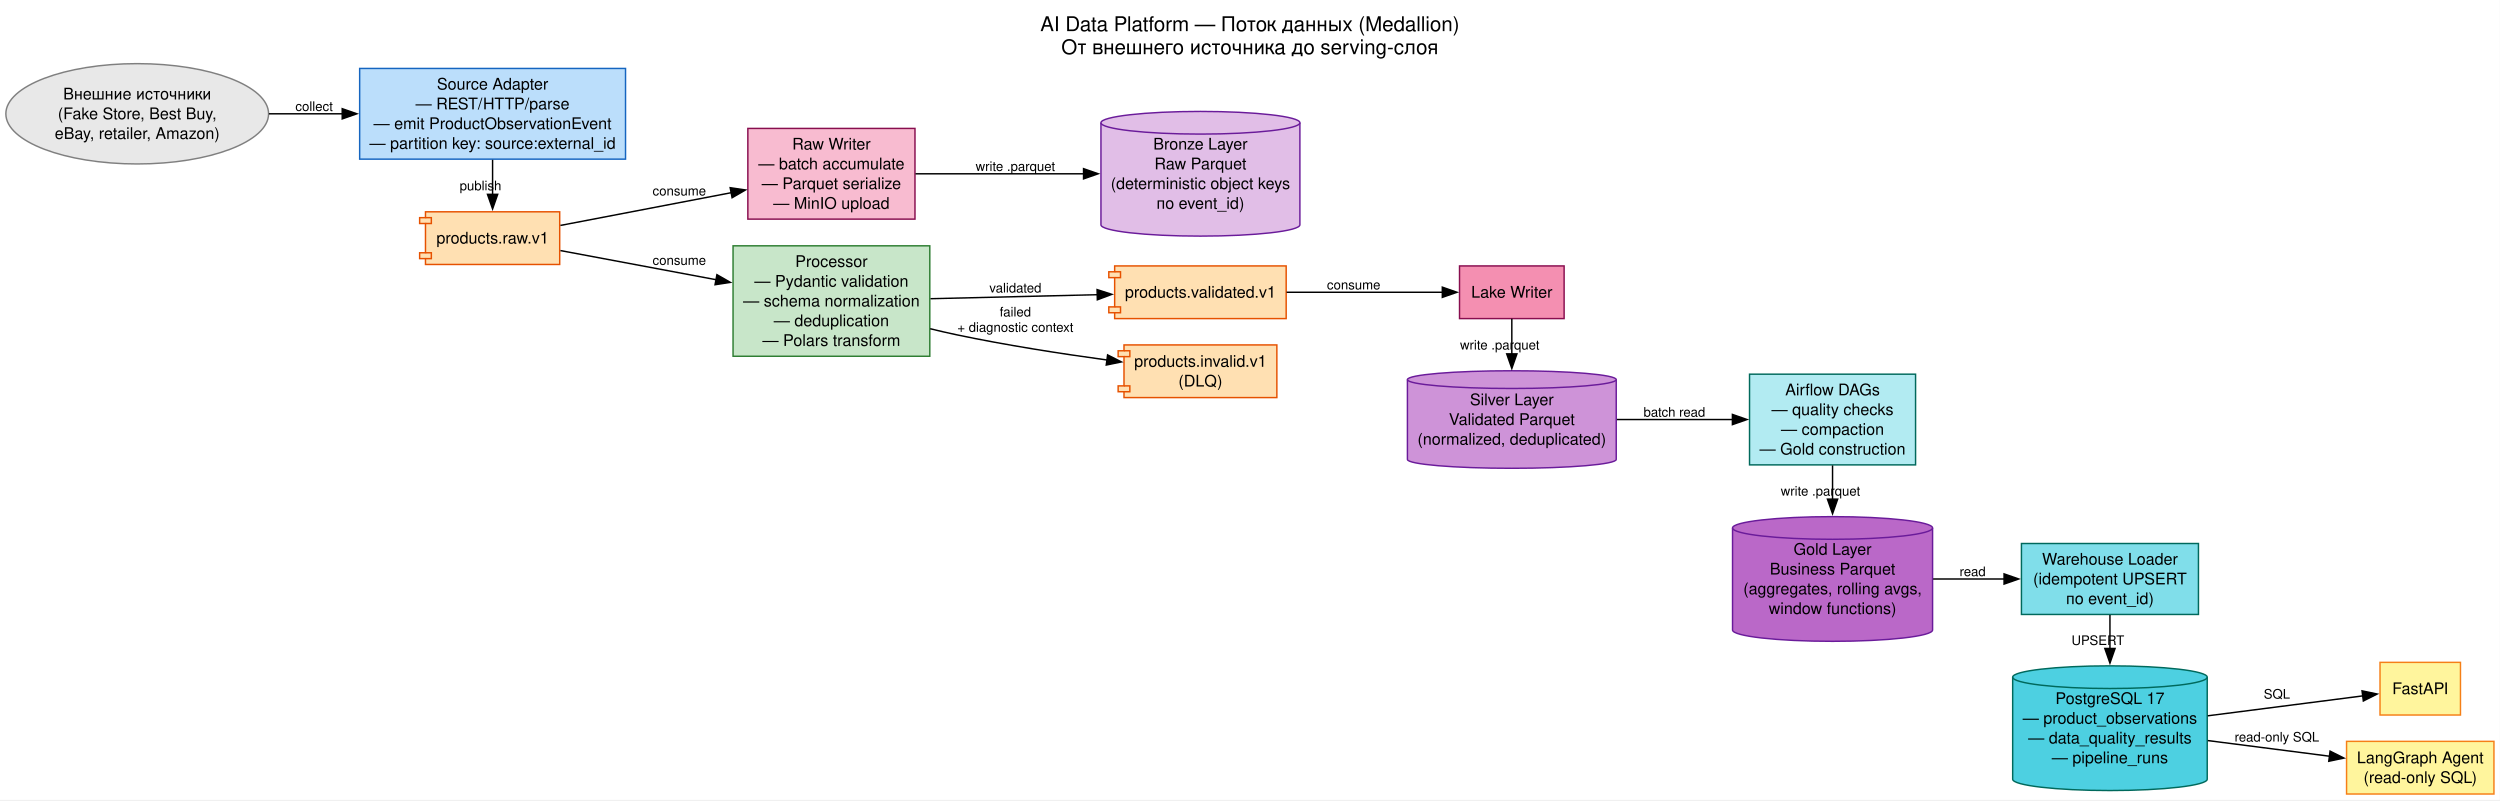
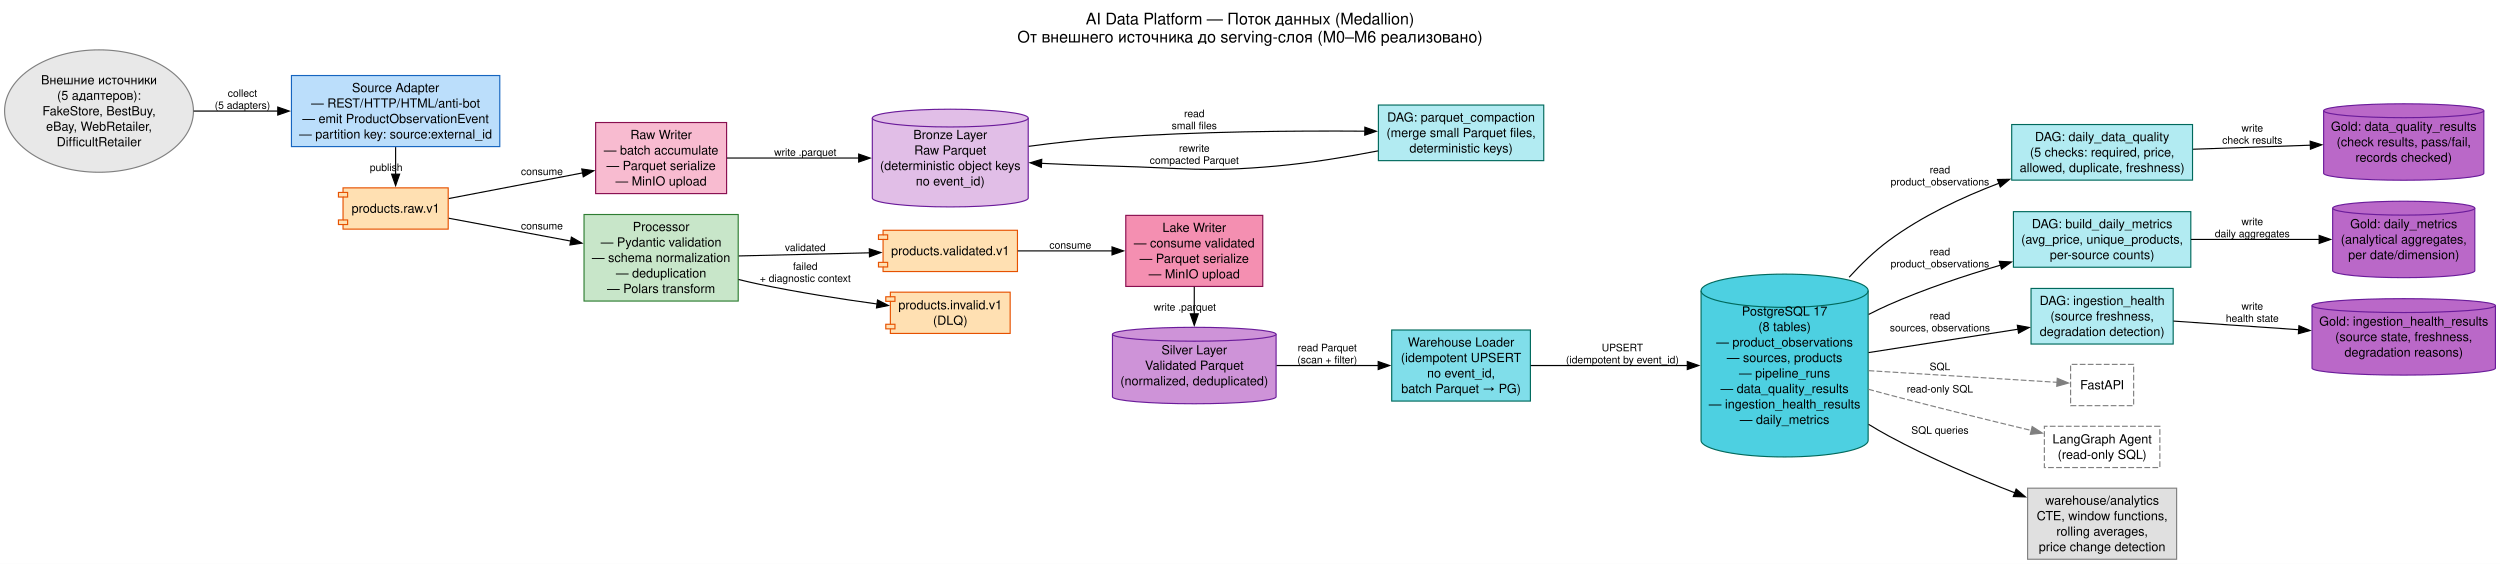
- <svg xmlns="http://www.w3.org/2000/svg" width="1709pt" height="547pt" viewBox="0.00 0.00 1709.00 547.00">
-   <g id="graph0" class="graph" transform="scale(1 1) rotate(0) translate(4 542.79)">
-     <polygon fill="white" stroke="none" points="-4,4 -4,-542.79 1704.86,-542.79 1704.86,4 -4,4" />
-     <text xml:space="preserve" text-anchor="middle" x="850.43" y="-521.49" font-family="Helvetica,sans-Serif" font-size="14.00">AI Data Platform — Поток данных (Medallion)</text>
-     <text xml:space="preserve" text-anchor="middle" x="850.43" y="-505.74" font-family="Helvetica,sans-Serif" font-size="14.00">От внешнего источника до serving-слоя</text>
+ <svg xmlns="http://www.w3.org/2000/svg" width="2181pt" height="492pt" viewBox="0.00 0.00 2181.00 492.00">
+   <g id="graph0" class="graph" transform="scale(1 1) rotate(0) translate(4 487.89)">
+     <polygon fill="white" stroke="none" points="-4,4 -4,-487.89 2177.01,-487.89 2177.01,4 -4,4" />
+     <text xml:space="preserve" text-anchor="middle" x="1086.5" y="-466.59" font-family="Helvetica,sans-Serif" font-size="14.00">AI Data Platform — Поток данных (Medallion)</text>
+     <text xml:space="preserve" text-anchor="middle" x="1086.5" y="-450.84" font-family="Helvetica,sans-Serif" font-size="14.00">От внешнего источника до serving-слоя (M0–M6 реализовано)</text>
    <g id="node1" class="node">
-       <ellipse fill="#e8e8e8" stroke="#7f7f7f" cx="89.8" cy="-465" rx="89.8" ry="34.29" />
-       <text xml:space="preserve" text-anchor="middle" x="89.8" y="-474.8" font-family="Helvetica,sans-Serif" font-size="11.00">Внешние источники</text>
-       <text xml:space="preserve" text-anchor="middle" x="89.8" y="-461.3" font-family="Helvetica,sans-Serif" font-size="11.00">(Fake Store, Best Buy,</text>
-       <text xml:space="preserve" text-anchor="middle" x="89.8" y="-447.8" font-family="Helvetica,sans-Serif" font-size="11.00">eBay, retailer, Amazon)</text>
+       <ellipse fill="#e8e8e8" stroke="#7f7f7f" cx="82.38" cy="-391" rx="82.38" ry="53.39" />
+       <text xml:space="preserve" text-anchor="middle" x="82.38" y="-414.3" font-family="Helvetica,sans-Serif" font-size="11.00">Внешние источники</text>
+       <text xml:space="preserve" text-anchor="middle" x="82.38" y="-400.8" font-family="Helvetica,sans-Serif" font-size="11.00">(5 адаптеров):</text>
+       <text xml:space="preserve" text-anchor="middle" x="82.38" y="-387.3" font-family="Helvetica,sans-Serif" font-size="11.00">FakeStore, BestBuy,</text>
+       <text xml:space="preserve" text-anchor="middle" x="82.38" y="-373.8" font-family="Helvetica,sans-Serif" font-size="11.00">eBay, WebRetailer,</text>
+       <text xml:space="preserve" text-anchor="middle" x="82.38" y="-360.3" font-family="Helvetica,sans-Serif" font-size="11.00">DifficultRetailer</text>
    </g>
    <g id="node2" class="node">
-       <polygon fill="#bbdefb" stroke="#1565c0" points="423.61,-496 241.86,-496 241.86,-434 423.61,-434 423.61,-496" />
-       <text xml:space="preserve" text-anchor="middle" x="332.73" y="-481.55" font-family="Helvetica,sans-Serif" font-size="11.00">Source Adapter</text>
-       <text xml:space="preserve" text-anchor="middle" x="332.73" y="-468.05" font-family="Helvetica,sans-Serif" font-size="11.00">— REST/HTTP/parse</text>
-       <text xml:space="preserve" text-anchor="middle" x="332.73" y="-454.55" font-family="Helvetica,sans-Serif" font-size="11.00">— emit ProductObservationEvent</text>
-       <text xml:space="preserve" text-anchor="middle" x="332.73" y="-441.05" font-family="Helvetica,sans-Serif" font-size="11.00">— partition key: source:external_id</text>
+       <polygon fill="#bbdefb" stroke="#1565c0" points="432.01,-422 250.26,-422 250.26,-360 432.01,-360 432.01,-422" />
+       <text xml:space="preserve" text-anchor="middle" x="341.13" y="-407.55" font-family="Helvetica,sans-Serif" font-size="11.00">Source Adapter</text>
+       <text xml:space="preserve" text-anchor="middle" x="341.13" y="-394.05" font-family="Helvetica,sans-Serif" font-size="11.00">— REST/HTTP/HTML/anti-bot</text>
+       <text xml:space="preserve" text-anchor="middle" x="341.13" y="-380.55" font-family="Helvetica,sans-Serif" font-size="11.00">— emit ProductObservationEvent</text>
+       <text xml:space="preserve" text-anchor="middle" x="341.13" y="-367.05" font-family="Helvetica,sans-Serif" font-size="11.00">— partition key: source:external_id</text>
    </g>
    <g id="edge1" class="edge">
-       <path fill="none" stroke="black" d="M179.83,-465C196.17,-465 213.33,-465 230.01,-465" />
-       <polygon fill="black" stroke="black" points="229.94,-468.5 239.94,-465 229.94,-461.5 229.94,-468.5" />
-       <text xml:space="preserve" text-anchor="middle" x="210.73" y="-466.95" font-family="Helvetica,sans-Serif" font-size="9.00">collect</text>
+       <path fill="none" stroke="black" d="M164.97,-391C188.29,-391 214,-391 238.38,-391" />
+       <polygon fill="black" stroke="black" points="238.33,-394.5 248.33,-391 238.33,-387.5 238.33,-394.5" />
+       <text xml:space="preserve" text-anchor="middle" x="207.51" y="-403.45" font-family="Helvetica,sans-Serif" font-size="9.00">collect</text>
+       <text xml:space="preserve" text-anchor="middle" x="207.51" y="-392.95" font-family="Helvetica,sans-Serif" font-size="9.00">(5 adapters)</text>
    </g>
    <g id="node3" class="node">
-       <polygon fill="#ffe0b2" stroke="#e65100" points="378.61,-398 286.86,-398 286.86,-394 282.86,-394 282.86,-390 286.86,-390 286.86,-370 282.86,-370 282.86,-366 286.86,-366 286.86,-362 378.61,-362 378.61,-398" />
-       <polyline fill="none" stroke="#e65100" points="286.86,-394 290.86,-394 290.86,-390 286.86,-390" />
-       <polyline fill="none" stroke="#e65100" points="286.86,-370 290.86,-370 290.86,-366 286.86,-366" />
-       <text xml:space="preserve" text-anchor="middle" x="332.73" y="-376.3" font-family="Helvetica,sans-Serif" font-size="11.00">products.raw.v1</text>
+       <polygon fill="#ffe0b2" stroke="#e65100" points="387.01,-324 295.26,-324 295.26,-320 291.26,-320 291.26,-316 295.26,-316 295.26,-296 291.26,-296 291.26,-292 295.26,-292 295.26,-288 387.01,-288 387.01,-324" />
+       <polyline fill="none" stroke="#e65100" points="295.26,-320 299.26,-320 299.26,-316 295.26,-316" />
+       <polyline fill="none" stroke="#e65100" points="295.26,-296 299.26,-296 299.26,-292 295.26,-292" />
+       <text xml:space="preserve" text-anchor="middle" x="341.13" y="-302.3" font-family="Helvetica,sans-Serif" font-size="11.00">products.raw.v1</text>
    </g>
    <g id="edge2" class="edge">
-       <path fill="none" stroke="black" d="M332.73,-433.55C332.73,-425.8 332.73,-417.52 332.73,-409.84" />
-       <polygon fill="black" stroke="black" points="336.23,-409.96 332.73,-399.96 329.23,-409.96 336.23,-409.96" />
-       <text xml:space="preserve" text-anchor="middle" x="324.48" y="-412.7" font-family="Helvetica,sans-Serif" font-size="9.00">publish</text>
+       <path fill="none" stroke="black" d="M341.13,-359.55C341.13,-351.8 341.13,-343.52 341.13,-335.84" />
+       <polygon fill="black" stroke="black" points="344.63,-335.96 341.13,-325.96 337.63,-335.96 344.63,-335.96" />
+       <text xml:space="preserve" text-anchor="middle" x="332.88" y="-338.7" font-family="Helvetica,sans-Serif" font-size="9.00">publish</text>
    </g>
    <g id="node4" class="node">
-       <polygon fill="#f8bbd0" stroke="#880e4f" points="621.48,-455 507.23,-455 507.23,-393 621.48,-393 621.48,-455" />
-       <text xml:space="preserve" text-anchor="middle" x="564.36" y="-440.55" font-family="Helvetica,sans-Serif" font-size="11.00">Raw Writer</text>
-       <text xml:space="preserve" text-anchor="middle" x="564.36" y="-427.05" font-family="Helvetica,sans-Serif" font-size="11.00">— batch accumulate</text>
-       <text xml:space="preserve" text-anchor="middle" x="564.36" y="-413.55" font-family="Helvetica,sans-Serif" font-size="11.00">— Parquet serialize</text>
-       <text xml:space="preserve" text-anchor="middle" x="564.36" y="-400.05" font-family="Helvetica,sans-Serif" font-size="11.00">— MinIO upload</text>
+       <polygon fill="#f8bbd0" stroke="#880e4f" points="629.88,-381 515.63,-381 515.63,-319 629.88,-319 629.88,-381" />
+       <text xml:space="preserve" text-anchor="middle" x="572.76" y="-366.55" font-family="Helvetica,sans-Serif" font-size="11.00">Raw Writer</text>
+       <text xml:space="preserve" text-anchor="middle" x="572.76" y="-353.05" font-family="Helvetica,sans-Serif" font-size="11.00">— batch accumulate</text>
+       <text xml:space="preserve" text-anchor="middle" x="572.76" y="-339.55" font-family="Helvetica,sans-Serif" font-size="11.00">— Parquet serialize</text>
+       <text xml:space="preserve" text-anchor="middle" x="572.76" y="-326.05" font-family="Helvetica,sans-Serif" font-size="11.00">— MinIO upload</text>
    </g>
    <g id="edge3" class="edge">
-       <path fill="none" stroke="black" d="M379.1,-388.69C412.52,-395.1 458.53,-403.91 496.21,-411.13" />
-       <polygon fill="black" stroke="black" points="495.14,-414.49 505.62,-412.94 496.46,-407.62 495.14,-414.49" />
-       <text xml:space="preserve" text-anchor="middle" x="460.36" y="-409.18" font-family="Helvetica,sans-Serif" font-size="9.00">consume</text>
+       <path fill="none" stroke="black" d="M387.5,-314.69C420.93,-321.1 466.93,-329.91 504.61,-337.13" />
+       <polygon fill="black" stroke="black" points="503.54,-340.49 514.02,-338.94 504.86,-333.62 503.54,-340.49" />
+       <text xml:space="preserve" text-anchor="middle" x="468.76" y="-335.18" font-family="Helvetica,sans-Serif" font-size="9.00">consume</text>
    </g>
    <g id="node6" class="node">
-       <polygon fill="#c8e6c9" stroke="#2e7d32" points="631.61,-374.75 497.11,-374.75 497.11,-299.25 631.61,-299.25 631.61,-374.75" />
-       <text xml:space="preserve" text-anchor="middle" x="564.36" y="-360.3" font-family="Helvetica,sans-Serif" font-size="11.00">Processor</text>
-       <text xml:space="preserve" text-anchor="middle" x="564.36" y="-346.8" font-family="Helvetica,sans-Serif" font-size="11.00">— Pydantic validation</text>
-       <text xml:space="preserve" text-anchor="middle" x="564.36" y="-333.3" font-family="Helvetica,sans-Serif" font-size="11.00">— schema normalization</text>
-       <text xml:space="preserve" text-anchor="middle" x="564.36" y="-319.8" font-family="Helvetica,sans-Serif" font-size="11.00">— deduplication</text>
-       <text xml:space="preserve" text-anchor="middle" x="564.36" y="-306.3" font-family="Helvetica,sans-Serif" font-size="11.00">— Polars transform</text>
+       <polygon fill="#c8e6c9" stroke="#2e7d32" points="640.01,-300.75 505.51,-300.75 505.51,-225.25 640.01,-225.25 640.01,-300.75" />
+       <text xml:space="preserve" text-anchor="middle" x="572.76" y="-286.3" font-family="Helvetica,sans-Serif" font-size="11.00">Processor</text>
+       <text xml:space="preserve" text-anchor="middle" x="572.76" y="-272.8" font-family="Helvetica,sans-Serif" font-size="11.00">— Pydantic validation</text>
+       <text xml:space="preserve" text-anchor="middle" x="572.76" y="-259.3" font-family="Helvetica,sans-Serif" font-size="11.00">— schema normalization</text>
+       <text xml:space="preserve" text-anchor="middle" x="572.76" y="-245.8" font-family="Helvetica,sans-Serif" font-size="11.00">— deduplication</text>
+       <text xml:space="preserve" text-anchor="middle" x="572.76" y="-232.3" font-family="Helvetica,sans-Serif" font-size="11.00">— Polars transform</text>
    </g>
    <g id="edge5" class="edge">
-       <path fill="none" stroke="black" d="M379.1,-371.5C409.41,-365.83 450.06,-358.22 485.47,-351.58" />
-       <polygon fill="black" stroke="black" points="486.09,-355.03 495.27,-349.75 484.8,-348.15 486.09,-355.03" />
-       <text xml:space="preserve" text-anchor="middle" x="460.36" y="-361.74" font-family="Helvetica,sans-Serif" font-size="9.00">consume</text>
+       <path fill="none" stroke="black" d="M387.5,-297.5C417.81,-291.83 458.46,-284.22 493.87,-277.58" />
+       <polygon fill="black" stroke="black" points="494.49,-281.03 503.68,-275.75 493.2,-274.15 494.49,-281.03" />
+       <text xml:space="preserve" text-anchor="middle" x="468.76" y="-287.74" font-family="Helvetica,sans-Serif" font-size="9.00">consume</text>
    </g>
    <g id="node5" class="node">
-       <path fill="#e1bee7" stroke="#6a1b9a" d="M884.61,-458.88C884.61,-463.15 854.13,-466.62 816.61,-466.62 779.08,-466.62 748.61,-463.15 748.61,-458.88 748.61,-458.88 748.61,-389.12 748.61,-389.12 748.61,-384.85 779.08,-381.38 816.61,-381.38 854.13,-381.38 884.61,-384.85 884.61,-389.12 884.61,-389.12 884.61,-458.88 884.61,-458.88" />
-       <path fill="none" stroke="#6a1b9a" d="M884.61,-458.88C884.61,-454.6 854.13,-451.12 816.61,-451.12 779.08,-451.12 748.61,-454.6 748.61,-458.88" />
-       <text xml:space="preserve" text-anchor="middle" x="816.61" y="-440.55" font-family="Helvetica,sans-Serif" font-size="11.00">Bronze Layer</text>
-       <text xml:space="preserve" text-anchor="middle" x="816.61" y="-427.05" font-family="Helvetica,sans-Serif" font-size="11.00">Raw Parquet</text>
-       <text xml:space="preserve" text-anchor="middle" x="816.61" y="-413.55" font-family="Helvetica,sans-Serif" font-size="11.00">(deterministic object keys</text>
-       <text xml:space="preserve" text-anchor="middle" x="816.61" y="-400.05" font-family="Helvetica,sans-Serif" font-size="11.00">по event_id)</text>
+       <path fill="#e1bee7" stroke="#6a1b9a" d="M893.01,-384.88C893.01,-389.15 862.53,-392.62 825.01,-392.62 787.48,-392.62 757.01,-389.15 757.01,-384.88 757.01,-384.88 757.01,-315.12 757.01,-315.12 757.01,-310.85 787.48,-307.38 825.01,-307.38 862.53,-307.38 893.01,-310.85 893.01,-315.12 893.01,-315.12 893.01,-384.88 893.01,-384.88" />
+       <path fill="none" stroke="#6a1b9a" d="M893.01,-384.88C893.01,-380.6 862.53,-377.12 825.01,-377.12 787.48,-377.12 757.01,-380.6 757.01,-384.88" />
+       <text xml:space="preserve" text-anchor="middle" x="825.01" y="-366.55" font-family="Helvetica,sans-Serif" font-size="11.00">Bronze Layer</text>
+       <text xml:space="preserve" text-anchor="middle" x="825.01" y="-353.05" font-family="Helvetica,sans-Serif" font-size="11.00">Raw Parquet</text>
+       <text xml:space="preserve" text-anchor="middle" x="825.01" y="-339.55" font-family="Helvetica,sans-Serif" font-size="11.00">(deterministic object keys</text>
+       <text xml:space="preserve" text-anchor="middle" x="825.01" y="-326.05" font-family="Helvetica,sans-Serif" font-size="11.00">по event_id)</text>
    </g>
    <g id="edge4" class="edge">
-       <path fill="none" stroke="black" d="M621.83,-424C655.8,-424 699.54,-424 736.87,-424" />
-       <polygon fill="black" stroke="black" points="736.71,-427.5 746.71,-424 736.71,-420.5 736.71,-427.5" />
-       <text xml:space="preserve" text-anchor="middle" x="690.11" y="-425.95" font-family="Helvetica,sans-Serif" font-size="9.00">write .parquet</text>
+       <path fill="none" stroke="black" d="M630.23,-350C664.2,-350 707.94,-350 745.27,-350" />
+       <polygon fill="black" stroke="black" points="745.11,-353.5 755.11,-350 745.11,-346.5 745.11,-353.5" />
+       <text xml:space="preserve" text-anchor="middle" x="698.51" y="-351.95" font-family="Helvetica,sans-Serif" font-size="9.00">write .parquet</text>
+     </g>
+     <g id="node16" class="node">
+       <polygon fill="#b2ebf2" stroke="#00695c" points="1342.76,-396.25 1198.51,-396.25 1198.51,-347.75 1342.76,-347.75 1342.76,-396.25" />
+       <text xml:space="preserve" text-anchor="middle" x="1270.63" y="-381.8" font-family="Helvetica,sans-Serif" font-size="11.00">DAG: parquet_compaction</text>
+       <text xml:space="preserve" text-anchor="middle" x="1270.63" y="-368.3" font-family="Helvetica,sans-Serif" font-size="11.00">(merge small Parquet files,</text>
+       <text xml:space="preserve" text-anchor="middle" x="1270.63" y="-354.8" font-family="Helvetica,sans-Serif" font-size="11.00">deterministic keys)</text>
+     </g>
+     <g id="edge18" class="edge">
+       <path fill="none" stroke="black" d="M893.38,-360.22C916.51,-363.3 942.59,-366.32 966.51,-368 1040.86,-373.24 1125.72,-373.9 1186.7,-373.45" />
+       <polygon fill="black" stroke="black" points="1186.7,-376.95 1196.67,-373.37 1186.64,-369.95 1186.7,-376.95" />
+       <text xml:space="preserve" text-anchor="middle" x="1037.88" y="-385.69" font-family="Helvetica,sans-Serif" font-size="9.00">read</text>
+       <text xml:space="preserve" text-anchor="middle" x="1037.88" y="-375.19" font-family="Helvetica,sans-Serif" font-size="9.00">small files</text>
    </g>
    <g id="node7" class="node">
-       <polygon fill="#ffe0b2" stroke="#e65100" points="875.23,-361 757.98,-361 757.98,-357 753.98,-357 753.98,-353 757.98,-353 757.98,-333 753.98,-333 753.98,-329 757.98,-329 757.98,-325 875.23,-325 875.23,-361" />
-       <polyline fill="none" stroke="#e65100" points="757.98,-357 761.98,-357 761.98,-353 757.98,-353" />
-       <polyline fill="none" stroke="#e65100" points="757.98,-333 761.98,-333 761.98,-329 757.98,-329" />
-       <text xml:space="preserve" text-anchor="middle" x="816.61" y="-339.3" font-family="Helvetica,sans-Serif" font-size="11.00">products.validated.v1</text>
+       <polygon fill="#ffe0b2" stroke="#e65100" points="883.63,-287 766.38,-287 766.38,-283 762.38,-283 762.38,-279 766.38,-279 766.38,-259 762.38,-259 762.38,-255 766.38,-255 766.38,-251 883.63,-251 883.63,-287" />
+       <polyline fill="none" stroke="#e65100" points="766.38,-283 770.38,-283 770.38,-279 766.38,-279" />
+       <polyline fill="none" stroke="#e65100" points="766.38,-259 770.38,-259 770.38,-255 766.38,-255" />
+       <text xml:space="preserve" text-anchor="middle" x="825.01" y="-265.3" font-family="Helvetica,sans-Serif" font-size="11.00">products.validated.v1</text>
    </g>
    <g id="edge6" class="edge">
-       <path fill="none" stroke="black" d="M632.09,-338.6C667.36,-339.45 710.62,-340.48 746.28,-341.34" />
-       <polygon fill="black" stroke="black" points="745.97,-344.83 756.05,-341.57 746.14,-337.83 745.97,-344.83" />
-       <text xml:space="preserve" text-anchor="middle" x="690.11" y="-342.84" font-family="Helvetica,sans-Serif" font-size="9.00">validated</text>
+       <path fill="none" stroke="black" d="M640.49,-264.6C675.77,-265.45 719.02,-266.48 754.68,-267.34" />
+       <polygon fill="black" stroke="black" points="754.37,-270.83 764.46,-267.57 754.54,-263.83 754.37,-270.83" />
+       <text xml:space="preserve" text-anchor="middle" x="698.51" y="-268.84" font-family="Helvetica,sans-Serif" font-size="9.00">validated</text>
    </g>
    <g id="node8" class="node">
-       <polygon fill="#ffe0b2" stroke="#e65100" points="868.86,-307 764.36,-307 764.36,-303 760.36,-303 760.36,-299 764.36,-299 764.36,-279 760.36,-279 760.36,-275 764.36,-275 764.36,-271 868.86,-271 868.86,-307" />
-       <polyline fill="none" stroke="#e65100" points="764.36,-303 768.36,-303 768.36,-299 764.36,-299" />
-       <polyline fill="none" stroke="#e65100" points="764.36,-279 768.36,-279 768.36,-275 764.36,-275" />
-       <text xml:space="preserve" text-anchor="middle" x="816.61" y="-292.05" font-family="Helvetica,sans-Serif" font-size="11.00">products.invalid.v1</text>
-       <text xml:space="preserve" text-anchor="middle" x="816.61" y="-278.55" font-family="Helvetica,sans-Serif" font-size="11.00">(DLQ)</text>
+       <polygon fill="#ffe0b2" stroke="#e65100" points="877.26,-233 772.76,-233 772.76,-229 768.76,-229 768.76,-225 772.76,-225 772.76,-205 768.76,-205 768.76,-201 772.76,-201 772.76,-197 877.26,-197 877.26,-233" />
+       <polyline fill="none" stroke="#e65100" points="772.76,-229 776.76,-229 776.76,-225 772.76,-225" />
+       <polyline fill="none" stroke="#e65100" points="772.76,-205 776.76,-205 776.76,-201 772.76,-201" />
+       <text xml:space="preserve" text-anchor="middle" x="825.01" y="-218.05" font-family="Helvetica,sans-Serif" font-size="11.00">products.invalid.v1</text>
+       <text xml:space="preserve" text-anchor="middle" x="825.01" y="-204.55" font-family="Helvetica,sans-Serif" font-size="11.00">(DLQ)</text>
    </g>
    <g id="edge7" class="edge">
-       <path fill="none" stroke="black" d="M631.86,-318.07C637.84,-316.6 643.82,-315.22 649.61,-314 683.51,-306.84 721.73,-300.94 752.94,-296.67" />
-       <polygon fill="black" stroke="black" points="753.16,-300.18 762.6,-295.38 752.23,-293.24 753.16,-300.18" />
-       <text xml:space="preserve" text-anchor="middle" x="690.11" y="-326.45" font-family="Helvetica,sans-Serif" font-size="9.00">failed</text>
-       <text xml:space="preserve" text-anchor="middle" x="690.11" y="-315.95" font-family="Helvetica,sans-Serif" font-size="9.00">+ diagnostic context</text>
+       <path fill="none" stroke="black" d="M640.26,-244.07C646.24,-242.6 652.22,-241.22 658.01,-240 691.91,-232.84 730.13,-226.94 761.34,-222.67" />
+       <polygon fill="black" stroke="black" points="761.56,-226.18 771,-221.38 760.63,-219.24 761.56,-226.18" />
+       <text xml:space="preserve" text-anchor="middle" x="698.51" y="-252.45" font-family="Helvetica,sans-Serif" font-size="9.00">failed</text>
+       <text xml:space="preserve" text-anchor="middle" x="698.51" y="-241.95" font-family="Helvetica,sans-Serif" font-size="9.00">+ diagnostic context</text>
    </g>
    <g id="node9" class="node">
-       <polygon fill="#f48fb1" stroke="#880e4f" points="1065.23,-361 993.73,-361 993.73,-325 1065.23,-325 1065.23,-361" />
-       <text xml:space="preserve" text-anchor="middle" x="1029.48" y="-339.3" font-family="Helvetica,sans-Serif" font-size="11.00">Lake Writer</text>
+       <polygon fill="#f48fb1" stroke="#880e4f" points="1097.63,-300 978.13,-300 978.13,-238 1097.63,-238 1097.63,-300" />
+       <text xml:space="preserve" text-anchor="middle" x="1037.88" y="-285.55" font-family="Helvetica,sans-Serif" font-size="11.00">Lake Writer</text>
+       <text xml:space="preserve" text-anchor="middle" x="1037.88" y="-272.05" font-family="Helvetica,sans-Serif" font-size="11.00">— consume validated</text>
+       <text xml:space="preserve" text-anchor="middle" x="1037.88" y="-258.55" font-family="Helvetica,sans-Serif" font-size="11.00">— Parquet serialize</text>
+       <text xml:space="preserve" text-anchor="middle" x="1037.88" y="-245.05" font-family="Helvetica,sans-Serif" font-size="11.00">— MinIO upload</text>
    </g>
    <g id="edge8" class="edge">
-       <path fill="none" stroke="black" d="M875.51,-343C909.02,-343 950.64,-343 982.01,-343" />
-       <polygon fill="black" stroke="black" points="981.97,-346.5 991.97,-343 981.97,-339.5 981.97,-346.5" />
-       <text xml:space="preserve" text-anchor="middle" x="921.36" y="-344.95" font-family="Helvetica,sans-Serif" font-size="9.00">consume</text>
+       <path fill="none" stroke="black" d="M883.91,-269C909.41,-269 939.59,-269 966.39,-269" />
+       <polygon fill="black" stroke="black" points="966.13,-272.5 976.13,-269 966.13,-265.5 966.13,-272.5" />
+       <text xml:space="preserve" text-anchor="middle" x="929.76" y="-270.95" font-family="Helvetica,sans-Serif" font-size="9.00">consume</text>
    </g>
    <g id="node10" class="node">
-       <path fill="#ce93d8" stroke="#6a1b9a" d="M1100.86,-283.28C1100.86,-286.63 1068.86,-289.34 1029.48,-289.34 990.1,-289.34 958.11,-286.63 958.11,-283.28 958.11,-283.28 958.11,-228.72 958.11,-228.72 958.11,-225.37 990.1,-222.66 1029.48,-222.66 1068.86,-222.66 1100.86,-225.37 1100.86,-228.72 1100.86,-228.72 1100.86,-283.28 1100.86,-283.28" />
-       <path fill="none" stroke="#6a1b9a" d="M1100.86,-283.28C1100.86,-279.94 1068.86,-277.22 1029.48,-277.22 990.1,-277.22 958.11,-279.94 958.11,-283.28" />
-       <text xml:space="preserve" text-anchor="middle" x="1029.48" y="-265.8" font-family="Helvetica,sans-Serif" font-size="11.00">Silver Layer</text>
-       <text xml:space="preserve" text-anchor="middle" x="1029.48" y="-252.3" font-family="Helvetica,sans-Serif" font-size="11.00">Validated Parquet</text>
-       <text xml:space="preserve" text-anchor="middle" x="1029.48" y="-238.8" font-family="Helvetica,sans-Serif" font-size="11.00">(normalized, deduplicated)</text>
+       <path fill="#ce93d8" stroke="#6a1b9a" d="M1109.26,-196.28C1109.26,-199.63 1077.26,-202.34 1037.88,-202.34 998.5,-202.34 966.51,-199.63 966.51,-196.28 966.51,-196.28 966.51,-141.72 966.51,-141.72 966.51,-138.37 998.5,-135.66 1037.88,-135.66 1077.26,-135.66 1109.26,-138.37 1109.26,-141.72 1109.26,-141.72 1109.26,-196.28 1109.26,-196.28" />
+       <path fill="none" stroke="#6a1b9a" d="M1109.26,-196.28C1109.26,-192.94 1077.26,-190.22 1037.88,-190.22 998.5,-190.22 966.51,-192.94 966.51,-196.28" />
+       <text xml:space="preserve" text-anchor="middle" x="1037.88" y="-178.8" font-family="Helvetica,sans-Serif" font-size="11.00">Silver Layer</text>
+       <text xml:space="preserve" text-anchor="middle" x="1037.88" y="-165.3" font-family="Helvetica,sans-Serif" font-size="11.00">Validated Parquet</text>
+       <text xml:space="preserve" text-anchor="middle" x="1037.88" y="-151.8" font-family="Helvetica,sans-Serif" font-size="11.00">(normalized, deduplicated)</text>
    </g>
    <g id="edge9" class="edge">
-       <path fill="none" stroke="black" d="M1029.48,-324.91C1029.48,-317.77 1029.48,-309.22 1029.48,-300.62" />
-       <polygon fill="black" stroke="black" points="1032.98,-300.9 1029.48,-290.9 1025.98,-300.9 1032.98,-300.9" />
-       <text xml:space="preserve" text-anchor="middle" x="1021.23" y="-303.87" font-family="Helvetica,sans-Serif" font-size="9.00">write .parquet</text>
+       <path fill="none" stroke="black" d="M1037.88,-237.71C1037.88,-230.21 1037.88,-222.05 1037.88,-214.06" />
+       <polygon fill="black" stroke="black" points="1041.38,-214.09 1037.88,-204.09 1034.38,-214.09 1041.38,-214.09" />
+       <text xml:space="preserve" text-anchor="middle" x="1029.63" y="-216.87" font-family="Helvetica,sans-Serif" font-size="9.00">write .parquet</text>
    </g>
    <g id="node11" class="node">
-       <polygon fill="#b2ebf2" stroke="#00695c" points="1305.48,-287 1191.98,-287 1191.98,-225 1305.48,-225 1305.48,-287" />
-       <text xml:space="preserve" text-anchor="middle" x="1248.73" y="-272.55" font-family="Helvetica,sans-Serif" font-size="11.00">Airflow DAGs</text>
-       <text xml:space="preserve" text-anchor="middle" x="1248.73" y="-259.05" font-family="Helvetica,sans-Serif" font-size="11.00">— quality checks</text>
-       <text xml:space="preserve" text-anchor="middle" x="1248.73" y="-245.55" font-family="Helvetica,sans-Serif" font-size="11.00">— compaction</text>
-       <text xml:space="preserve" text-anchor="middle" x="1248.73" y="-232.05" font-family="Helvetica,sans-Serif" font-size="11.00">— Gold construction</text>
+       <polygon fill="#80deea" stroke="#00695c" points="1331.13,-200 1210.13,-200 1210.13,-138 1331.13,-138 1331.13,-200" />
+       <text xml:space="preserve" text-anchor="middle" x="1270.63" y="-185.55" font-family="Helvetica,sans-Serif" font-size="11.00">Warehouse Loader</text>
+       <text xml:space="preserve" text-anchor="middle" x="1270.63" y="-172.05" font-family="Helvetica,sans-Serif" font-size="11.00">(idempotent UPSERT</text>
+       <text xml:space="preserve" text-anchor="middle" x="1270.63" y="-158.55" font-family="Helvetica,sans-Serif" font-size="11.00">по event_id,</text>
+       <text xml:space="preserve" text-anchor="middle" x="1270.63" y="-145.05" font-family="Helvetica,sans-Serif" font-size="11.00">batch Parquet → PG)</text>
    </g>
    <g id="edge10" class="edge">
-       <path fill="none" stroke="black" d="M1101.32,-256C1126.76,-256 1155.37,-256 1180.51,-256" />
-       <polygon fill="black" stroke="black" points="1180.27,-259.5 1190.27,-256 1180.27,-252.5 1180.27,-259.5" />
-       <text xml:space="preserve" text-anchor="middle" x="1140.61" y="-257.95" font-family="Helvetica,sans-Serif" font-size="9.00">batch read</text>
+       <path fill="none" stroke="black" d="M1109.68,-169C1137.86,-169 1170.23,-169 1198.45,-169" />
+       <polygon fill="black" stroke="black" points="1198.34,-172.5 1208.34,-169 1198.34,-165.5 1198.34,-172.5" />
+       <text xml:space="preserve" text-anchor="middle" x="1153.88" y="-181.45" font-family="Helvetica,sans-Serif" font-size="9.00">read Parquet</text>
+       <text xml:space="preserve" text-anchor="middle" x="1153.88" y="-170.95" font-family="Helvetica,sans-Serif" font-size="9.00">(scan + filter)</text>
    </g>
    <g id="node12" class="node">
-       <path fill="#ba68c8" stroke="#6a1b9a" d="M1317.11,-181.88C1317.11,-186.15 1286.46,-189.62 1248.73,-189.62 1211,-189.62 1180.36,-186.15 1180.36,-181.88 1180.36,-181.88 1180.36,-112.12 1180.36,-112.12 1180.36,-107.85 1211,-104.38 1248.73,-104.38 1286.46,-104.38 1317.11,-107.85 1317.11,-112.12 1317.11,-112.12 1317.11,-181.88 1317.11,-181.88" />
-       <path fill="none" stroke="#6a1b9a" d="M1317.11,-181.88C1317.11,-177.6 1286.46,-174.12 1248.73,-174.12 1211,-174.12 1180.36,-177.6 1180.36,-181.88" />
-       <text xml:space="preserve" text-anchor="middle" x="1248.73" y="-163.55" font-family="Helvetica,sans-Serif" font-size="11.00">Gold Layer</text>
-       <text xml:space="preserve" text-anchor="middle" x="1248.73" y="-150.05" font-family="Helvetica,sans-Serif" font-size="11.00">Business Parquet</text>
-       <text xml:space="preserve" text-anchor="middle" x="1248.73" y="-136.55" font-family="Helvetica,sans-Serif" font-size="11.00">(aggregates, rolling avgs,</text>
-       <text xml:space="preserve" text-anchor="middle" x="1248.73" y="-123.05" font-family="Helvetica,sans-Serif" font-size="11.00">window functions)</text>
+       <path fill="#4dd0e1" stroke="#00695c" d="M1625.76,-234.25C1625.76,-242.25 1593.09,-248.75 1552.88,-248.75 1512.67,-248.75 1480.01,-242.25 1480.01,-234.25 1480.01,-234.25 1480.01,-103.75 1480.01,-103.75 1480.01,-95.75 1512.67,-89.25 1552.88,-89.25 1593.09,-89.25 1625.76,-95.75 1625.76,-103.75 1625.76,-103.75 1625.76,-234.25 1625.76,-234.25" />
+       <path fill="none" stroke="#00695c" d="M1625.76,-234.25C1625.76,-226.25 1593.09,-219.75 1552.88,-219.75 1512.67,-219.75 1480.01,-226.25 1480.01,-234.25" />
+       <text xml:space="preserve" text-anchor="middle" x="1552.88" y="-212.55" font-family="Helvetica,sans-Serif" font-size="11.00">PostgreSQL 17</text>
+       <text xml:space="preserve" text-anchor="middle" x="1552.88" y="-199.05" font-family="Helvetica,sans-Serif" font-size="11.00">(8 tables)</text>
+       <text xml:space="preserve" text-anchor="middle" x="1552.88" y="-185.55" font-family="Helvetica,sans-Serif" font-size="11.00">— product_observations</text>
+       <text xml:space="preserve" text-anchor="middle" x="1552.88" y="-172.05" font-family="Helvetica,sans-Serif" font-size="11.00">— sources, products</text>
+       <text xml:space="preserve" text-anchor="middle" x="1552.88" y="-158.55" font-family="Helvetica,sans-Serif" font-size="11.00">— pipeline_runs</text>
+       <text xml:space="preserve" text-anchor="middle" x="1552.88" y="-145.05" font-family="Helvetica,sans-Serif" font-size="11.00">— data_quality_results</text>
+       <text xml:space="preserve" text-anchor="middle" x="1552.88" y="-131.55" font-family="Helvetica,sans-Serif" font-size="11.00">— ingestion_health_results</text>
+       <text xml:space="preserve" text-anchor="middle" x="1552.88" y="-118.05" font-family="Helvetica,sans-Serif" font-size="11.00">— daily_metrics</text>
    </g>
    <g id="edge11" class="edge">
-       <path fill="none" stroke="black" d="M1248.73,-224.66C1248.73,-217.34 1248.73,-209.33 1248.73,-201.32" />
-       <polygon fill="black" stroke="black" points="1252.23,-201.59 1248.73,-191.59 1245.23,-201.59 1252.23,-201.59" />
-       <text xml:space="preserve" text-anchor="middle" x="1240.48" y="-204.01" font-family="Helvetica,sans-Serif" font-size="9.00">write .parquet</text>
+       <path fill="none" stroke="black" d="M1331.41,-169C1371.26,-169 1424.21,-169 1468.23,-169" />
+       <polygon fill="black" stroke="black" points="1468,-172.5 1478,-169 1468,-165.5 1468,-172.5" />
+       <text xml:space="preserve" text-anchor="middle" x="1411.38" y="-181.45" font-family="Helvetica,sans-Serif" font-size="9.00">UPSERT</text>
+       <text xml:space="preserve" text-anchor="middle" x="1411.38" y="-170.95" font-family="Helvetica,sans-Serif" font-size="9.00">(idempotent by event_id)</text>
    </g>
    <g id="node13" class="node">
-       <polygon fill="#80deea" stroke="#00695c" points="1498.86,-171.25 1377.86,-171.25 1377.86,-122.75 1498.86,-122.75 1498.86,-171.25" />
-       <text xml:space="preserve" text-anchor="middle" x="1438.36" y="-156.8" font-family="Helvetica,sans-Serif" font-size="11.00">Warehouse Loader</text>
-       <text xml:space="preserve" text-anchor="middle" x="1438.36" y="-143.3" font-family="Helvetica,sans-Serif" font-size="11.00">(idempotent UPSERT</text>
-       <text xml:space="preserve" text-anchor="middle" x="1438.36" y="-129.8" font-family="Helvetica,sans-Serif" font-size="11.00">по event_id)</text>
+       <polygon fill="#b2ebf2" stroke="#00695c" points="1908.76,-379.25 1751.01,-379.25 1751.01,-330.75 1908.76,-330.75 1908.76,-379.25" />
+       <text xml:space="preserve" text-anchor="middle" x="1829.88" y="-364.8" font-family="Helvetica,sans-Serif" font-size="11.00">DAG: daily_data_quality</text>
+       <text xml:space="preserve" text-anchor="middle" x="1829.88" y="-351.3" font-family="Helvetica,sans-Serif" font-size="11.00">(5 checks: required, price,</text>
+       <text xml:space="preserve" text-anchor="middle" x="1829.88" y="-337.8" font-family="Helvetica,sans-Serif" font-size="11.00">allowed, duplicate, freshness)</text>
    </g>
    <g id="edge12" class="edge">
-       <path fill="none" stroke="black" d="M1317.47,-147C1333.26,-147 1350.13,-147 1366.07,-147" />
-       <polygon fill="black" stroke="black" points="1365.98,-150.5 1375.98,-147 1365.98,-143.5 1365.98,-150.5" />
-       <text xml:space="preserve" text-anchor="middle" x="1344.48" y="-148.95" font-family="Helvetica,sans-Serif" font-size="9.00">read</text>
+       <path fill="none" stroke="black" d="M1609.19,-246.04C1619.78,-257.71 1631.44,-268.87 1643.76,-278 1672.4,-299.23 1707.76,-315.79 1739.87,-328.03" />
+       <polygon fill="black" stroke="black" points="1738.61,-331.3 1749.2,-331.49 1741.04,-324.73 1738.61,-331.3" />
+       <text xml:space="preserve" text-anchor="middle" x="1688.38" y="-336.67" font-family="Helvetica,sans-Serif" font-size="9.00">read</text>
+       <text xml:space="preserve" text-anchor="middle" x="1688.38" y="-326.17" font-family="Helvetica,sans-Serif" font-size="9.00">product_observations</text>
    </g>
    <g id="node14" class="node">
-       <path fill="#4dd0e1" stroke="#00695c" d="M1504.86,-79.88C1504.86,-84.15 1475.05,-87.62 1438.36,-87.62 1401.66,-87.62 1371.86,-84.15 1371.86,-79.88 1371.86,-79.88 1371.86,-10.12 1371.86,-10.12 1371.86,-5.85 1401.66,-2.38 1438.36,-2.38 1475.05,-2.38 1504.86,-5.85 1504.86,-10.12 1504.86,-10.12 1504.86,-79.88 1504.86,-79.88" />
-       <path fill="none" stroke="#00695c" d="M1504.86,-79.88C1504.86,-75.6 1475.05,-72.12 1438.36,-72.12 1401.66,-72.12 1371.86,-75.6 1371.86,-79.88" />
-       <text xml:space="preserve" text-anchor="middle" x="1438.36" y="-61.55" font-family="Helvetica,sans-Serif" font-size="11.00">PostgreSQL 17</text>
-       <text xml:space="preserve" text-anchor="middle" x="1438.36" y="-48.05" font-family="Helvetica,sans-Serif" font-size="11.00">— product_observations</text>
-       <text xml:space="preserve" text-anchor="middle" x="1438.36" y="-34.55" font-family="Helvetica,sans-Serif" font-size="11.00">— data_quality_results</text>
-       <text xml:space="preserve" text-anchor="middle" x="1438.36" y="-21.05" font-family="Helvetica,sans-Serif" font-size="11.00">— pipeline_runs</text>
+       <polygon fill="#b2ebf2" stroke="#00695c" points="1907.26,-303.25 1752.51,-303.25 1752.51,-254.75 1907.26,-254.75 1907.26,-303.25" />
+       <text xml:space="preserve" text-anchor="middle" x="1829.88" y="-288.8" font-family="Helvetica,sans-Serif" font-size="11.00">DAG: build_daily_metrics</text>
+       <text xml:space="preserve" text-anchor="middle" x="1829.88" y="-275.3" font-family="Helvetica,sans-Serif" font-size="11.00">(avg_price, unique_products,</text>
+       <text xml:space="preserve" text-anchor="middle" x="1829.88" y="-261.8" font-family="Helvetica,sans-Serif" font-size="11.00">per-source counts)</text>
+     </g>
+     <g id="edge14" class="edge">
+       <path fill="none" stroke="black" d="M1626.21,-213.57C1632.06,-216.59 1637.96,-219.44 1643.76,-222 1674.72,-235.67 1709.94,-247.4 1741.3,-256.6" />
+       <polygon fill="black" stroke="black" points="1740.18,-259.92 1750.76,-259.33 1742.12,-253.2 1740.18,-259.92" />
+       <text xml:space="preserve" text-anchor="middle" x="1688.38" y="-265.19" font-family="Helvetica,sans-Serif" font-size="9.00">read</text>
+       <text xml:space="preserve" text-anchor="middle" x="1688.38" y="-254.69" font-family="Helvetica,sans-Serif" font-size="9.00">product_observations</text>
+     </g>
+     <g id="node15" class="node">
+       <polygon fill="#b2ebf2" stroke="#00695c" points="1891.88,-236.25 1767.88,-236.25 1767.88,-187.75 1891.88,-187.75 1891.88,-236.25" />
+       <text xml:space="preserve" text-anchor="middle" x="1829.88" y="-221.8" font-family="Helvetica,sans-Serif" font-size="11.00">DAG: ingestion_health</text>
+       <text xml:space="preserve" text-anchor="middle" x="1829.88" y="-208.3" font-family="Helvetica,sans-Serif" font-size="11.00">(source freshness,</text>
+       <text xml:space="preserve" text-anchor="middle" x="1829.88" y="-194.8" font-family="Helvetica,sans-Serif" font-size="11.00">degradation detection)</text>
+     </g>
+     <g id="edge16" class="edge">
+       <path fill="none" stroke="black" d="M1626.13,-180.3C1666.34,-186.58 1716.24,-194.39 1756.47,-200.68" />
+       <polygon fill="black" stroke="black" points="1755.9,-204.13 1766.32,-202.22 1756.98,-197.21 1755.9,-204.13" />
+       <text xml:space="preserve" text-anchor="middle" x="1688.38" y="-209.31" font-family="Helvetica,sans-Serif" font-size="9.00">read</text>
+       <text xml:space="preserve" text-anchor="middle" x="1688.38" y="-198.81" font-family="Helvetica,sans-Serif" font-size="9.00">sources, observations</text>
+     </g>
+     <g id="node20" class="node">
+       <polygon fill="none" stroke="#7f7f7f" stroke-dasharray="5,2" points="1857.38,-170 1802.38,-170 1802.38,-134 1857.38,-134 1857.38,-170" />
+       <text xml:space="preserve" text-anchor="middle" x="1829.88" y="-148.3" font-family="Helvetica,sans-Serif" font-size="11.00">FastAPI</text>
+     </g>
+     <g id="edge21" class="edge">
+       <path fill="none" stroke="#7f7f7f" stroke-dasharray="5,2" d="M1626.13,-164.53C1678.82,-161.28 1748.15,-156.99 1790.57,-154.37" />
+       <polygon fill="#7f7f7f" stroke="#7f7f7f" points="1790.76,-157.86 1800.53,-153.75 1790.33,-150.88 1790.76,-157.86" />
+       <text xml:space="preserve" text-anchor="middle" x="1688.38" y="-164.97" font-family="Helvetica,sans-Serif" font-size="9.00">SQL</text>
+     </g>
+     <g id="node21" class="node">
+       <polygon fill="none" stroke="#7f7f7f" stroke-dasharray="5,2" points="1880.26,-116 1779.51,-116 1779.51,-80 1880.26,-80 1880.26,-116" />
+       <text xml:space="preserve" text-anchor="middle" x="1829.88" y="-101.05" font-family="Helvetica,sans-Serif" font-size="11.00">LangGraph Agent</text>
+       <text xml:space="preserve" text-anchor="middle" x="1829.88" y="-87.55" font-family="Helvetica,sans-Serif" font-size="11.00">(read-only SQL)</text>
+     </g>
+     <g id="edge22" class="edge">
+       <path fill="none" stroke="#7f7f7f" stroke-dasharray="5,2" d="M1625.93,-148.32C1631.95,-146.66 1637.95,-145.04 1643.76,-143.5 1685.22,-132.53 1732.14,-121 1768.37,-112.3" />
+       <polygon fill="#7f7f7f" stroke="#7f7f7f" points="1768.88,-115.78 1777.79,-110.04 1767.25,-108.97 1768.88,-115.78" />
+       <text xml:space="preserve" text-anchor="middle" x="1688.38" y="-145.45" font-family="Helvetica,sans-Serif" font-size="9.00">read-only SQL</text>
+     </g>
+     <g id="node22" class="node">
+       <polygon fill="#e0e0e0" stroke="#7f7f7f" points="1894.88,-62 1764.88,-62 1764.88,0 1894.88,0 1894.88,-62" />
+       <text xml:space="preserve" text-anchor="middle" x="1829.88" y="-47.55" font-family="Helvetica,sans-Serif" font-size="11.00">warehouse/analytics</text>
+       <text xml:space="preserve" text-anchor="middle" x="1829.88" y="-34.05" font-family="Helvetica,sans-Serif" font-size="11.00">CTE, window functions,</text>
+       <text xml:space="preserve" text-anchor="middle" x="1829.88" y="-20.55" font-family="Helvetica,sans-Serif" font-size="11.00">rolling averages,</text>
+       <text xml:space="preserve" text-anchor="middle" x="1829.88" y="-7.05" font-family="Helvetica,sans-Serif" font-size="11.00">price change detection</text>
+     </g>
+     <g id="edge20" class="edge">
+       <path fill="none" stroke="black" d="M1626.16,-117.68C1632.03,-114.09 1637.94,-110.65 1643.76,-107.5 1678.82,-88.53 1719.6,-71.21 1753.95,-57.86" />
+       <polygon fill="black" stroke="black" points="1754.9,-61.25 1762.98,-54.39 1752.39,-54.71 1754.9,-61.25" />
+       <text xml:space="preserve" text-anchor="middle" x="1688.38" y="-109.45" font-family="Helvetica,sans-Serif" font-size="9.00">SQL queries</text>
+     </g>
+     <g id="node17" class="node">
+       <path fill="#ba68c8" stroke="#6a1b9a" d="M2162.88,-391.28C2162.88,-394.63 2131.56,-397.34 2093.01,-397.34 2054.45,-397.34 2023.13,-394.63 2023.13,-391.28 2023.13,-391.28 2023.13,-336.72 2023.13,-336.72 2023.13,-333.37 2054.45,-330.66 2093.01,-330.66 2131.56,-330.66 2162.88,-333.37 2162.88,-336.72 2162.88,-336.72 2162.88,-391.28 2162.88,-391.28" />
+       <path fill="none" stroke="#6a1b9a" d="M2162.88,-391.28C2162.88,-387.94 2131.56,-385.22 2093.01,-385.22 2054.45,-385.22 2023.13,-387.94 2023.13,-391.28" />
+       <text xml:space="preserve" text-anchor="middle" x="2093.01" y="-373.8" font-family="Helvetica,sans-Serif" font-size="11.00">Gold: data_quality_results</text>
+       <text xml:space="preserve" text-anchor="middle" x="2093.01" y="-360.3" font-family="Helvetica,sans-Serif" font-size="11.00">(check results, pass/fail,</text>
+       <text xml:space="preserve" text-anchor="middle" x="2093.01" y="-346.8" font-family="Helvetica,sans-Serif" font-size="11.00">records checked)</text>
    </g>
    <g id="edge13" class="edge">
-       <path fill="none" stroke="black" d="M1438.36,-122.41C1438.36,-115.38 1438.36,-107.42 1438.36,-99.36" />
-       <polygon fill="black" stroke="black" points="1441.86,-99.48 1438.36,-89.48 1434.86,-99.48 1441.86,-99.48" />
-       <text xml:space="preserve" text-anchor="middle" x="1430.11" y="-101.89" font-family="Helvetica,sans-Serif" font-size="9.00">UPSERT</text>
-     </g>
-     <g id="node15" class="node">
-       <polygon fill="#fff59d" stroke="#f57f17" points="1677.98,-90 1622.98,-90 1622.98,-54 1677.98,-54 1677.98,-90" />
-       <text xml:space="preserve" text-anchor="middle" x="1650.48" y="-68.3" font-family="Helvetica,sans-Serif" font-size="11.00">FastAPI</text>
-     </g>
-     <g id="edge14" class="edge">
-       <path fill="none" stroke="black" d="M1505.26,-53.47C1540.22,-57.96 1581.93,-63.32 1611.47,-67.12" />
-       <polygon fill="black" stroke="black" points="1610.69,-70.54 1621.05,-68.35 1611.58,-63.6 1610.69,-70.54" />
-       <text xml:space="preserve" text-anchor="middle" x="1552.48" y="-65.22" font-family="Helvetica,sans-Serif" font-size="9.00">SQL</text>
-     </g>
-     <g id="node16" class="node">
-       <polygon fill="#fff59d" stroke="#f57f17" points="1700.86,-36 1600.11,-36 1600.11,0 1700.86,0 1700.86,-36" />
-       <text xml:space="preserve" text-anchor="middle" x="1650.48" y="-21.05" font-family="Helvetica,sans-Serif" font-size="11.00">LangGraph Agent</text>
-       <text xml:space="preserve" text-anchor="middle" x="1650.48" y="-7.55" font-family="Helvetica,sans-Serif" font-size="11.00">(read-only SQL)</text>
+       <path fill="none" stroke="black" d="M1909.23,-357.7C1941.61,-358.82 1979.13,-360.11 2011.72,-361.23" />
+       <polygon fill="black" stroke="black" points="2011.39,-364.72 2021.51,-361.57 2011.64,-357.73 2011.39,-364.72" />
+       <text xml:space="preserve" text-anchor="middle" x="1960.88" y="-373.02" font-family="Helvetica,sans-Serif" font-size="9.00">write</text>
+       <text xml:space="preserve" text-anchor="middle" x="1960.88" y="-362.52" font-family="Helvetica,sans-Serif" font-size="9.00">check results</text>
+     </g>
+     <g id="node18" class="node">
+       <path fill="#ba68c8" stroke="#6a1b9a" d="M2155.01,-306.28C2155.01,-309.63 2127.22,-312.34 2093.01,-312.34 2058.8,-312.34 2031.01,-309.63 2031.01,-306.28 2031.01,-306.28 2031.01,-251.72 2031.01,-251.72 2031.01,-248.37 2058.8,-245.66 2093.01,-245.66 2127.22,-245.66 2155.01,-248.37 2155.01,-251.72 2155.01,-251.72 2155.01,-306.28 2155.01,-306.28" />
+       <path fill="none" stroke="#6a1b9a" d="M2155.01,-306.28C2155.01,-302.94 2127.22,-300.22 2093.01,-300.22 2058.8,-300.22 2031.01,-302.94 2031.01,-306.28" />
+       <text xml:space="preserve" text-anchor="middle" x="2093.01" y="-288.8" font-family="Helvetica,sans-Serif" font-size="11.00">Gold: daily_metrics</text>
+       <text xml:space="preserve" text-anchor="middle" x="2093.01" y="-275.3" font-family="Helvetica,sans-Serif" font-size="11.00">(analytical aggregates,</text>
+       <text xml:space="preserve" text-anchor="middle" x="2093.01" y="-261.8" font-family="Helvetica,sans-Serif" font-size="11.00">per date/dimension)</text>
    </g>
    <g id="edge15" class="edge">
-       <path fill="none" stroke="black" d="M1505.26,-36.53C1531.89,-33.11 1562.44,-29.18 1588.54,-25.83" />
-       <polygon fill="black" stroke="black" points="1588.84,-29.32 1598.31,-24.57 1587.95,-22.38 1588.84,-29.32" />
-       <text xml:space="preserve" text-anchor="middle" x="1552.48" y="-35.87" font-family="Helvetica,sans-Serif" font-size="9.00">read-only SQL</text>
+       <path fill="none" stroke="black" d="M1907.46,-279C1942.9,-279 1984.79,-279 2019.69,-279" />
+       <polygon fill="black" stroke="black" points="2019.24,-282.5 2029.24,-279 2019.24,-275.5 2019.24,-282.5" />
+       <text xml:space="preserve" text-anchor="middle" x="1960.88" y="-291.45" font-family="Helvetica,sans-Serif" font-size="9.00">write</text>
+       <text xml:space="preserve" text-anchor="middle" x="1960.88" y="-280.95" font-family="Helvetica,sans-Serif" font-size="9.00">daily aggregates</text>
+     </g>
+     <g id="node19" class="node">
+       <path fill="#ba68c8" stroke="#6a1b9a" d="M2173.01,-221.28C2173.01,-224.63 2137.15,-227.34 2093.01,-227.34 2048.86,-227.34 2013.01,-224.63 2013.01,-221.28 2013.01,-221.28 2013.01,-166.72 2013.01,-166.72 2013.01,-163.37 2048.86,-160.66 2093.01,-160.66 2137.15,-160.66 2173.01,-163.37 2173.01,-166.72 2173.01,-166.72 2173.01,-221.28 2173.01,-221.28" />
+       <path fill="none" stroke="#6a1b9a" d="M2173.01,-221.28C2173.01,-217.94 2137.15,-215.22 2093.01,-215.22 2048.86,-215.22 2013.01,-217.94 2013.01,-221.28" />
+       <text xml:space="preserve" text-anchor="middle" x="2093.01" y="-203.8" font-family="Helvetica,sans-Serif" font-size="11.00">Gold: ingestion_health_results</text>
+       <text xml:space="preserve" text-anchor="middle" x="2093.01" y="-190.3" font-family="Helvetica,sans-Serif" font-size="11.00">(source state, freshness,</text>
+       <text xml:space="preserve" text-anchor="middle" x="2093.01" y="-176.8" font-family="Helvetica,sans-Serif" font-size="11.00">degradation reasons)</text>
+     </g>
+     <g id="edge17" class="edge">
+       <path fill="none" stroke="black" d="M1892.1,-207.78C1924.75,-205.53 1965.55,-202.72 2001.76,-200.22" />
+       <polygon fill="black" stroke="black" points="2001.6,-203.74 2011.33,-199.56 2001.11,-196.76 2001.6,-203.74" />
+       <text xml:space="preserve" text-anchor="middle" x="1960.88" y="-217.59" font-family="Helvetica,sans-Serif" font-size="9.00">write</text>
+       <text xml:space="preserve" text-anchor="middle" x="1960.88" y="-207.09" font-family="Helvetica,sans-Serif" font-size="9.00">health state</text>
+     </g>
+     <g id="edge19" class="edge">
+       <path fill="none" stroke="black" d="M1198.15,-356.25C1170.53,-350.91 1138.56,-345.63 1109.26,-343 1046.07,-337.33 1029.93,-341.42 966.51,-343 946.41,-343.5 924.71,-344.4 904.52,-345.4" />
+       <polygon fill="black" stroke="black" points="904.48,-341.89 894.67,-345.9 904.83,-348.88 904.48,-341.89" />
+       <text xml:space="preserve" text-anchor="middle" x="1037.88" y="-355.45" font-family="Helvetica,sans-Serif" font-size="9.00">rewrite</text>
+       <text xml:space="preserve" text-anchor="middle" x="1037.88" y="-344.95" font-family="Helvetica,sans-Serif" font-size="9.00">compacted Parquet</text>
    </g>
  </g>
</svg>
